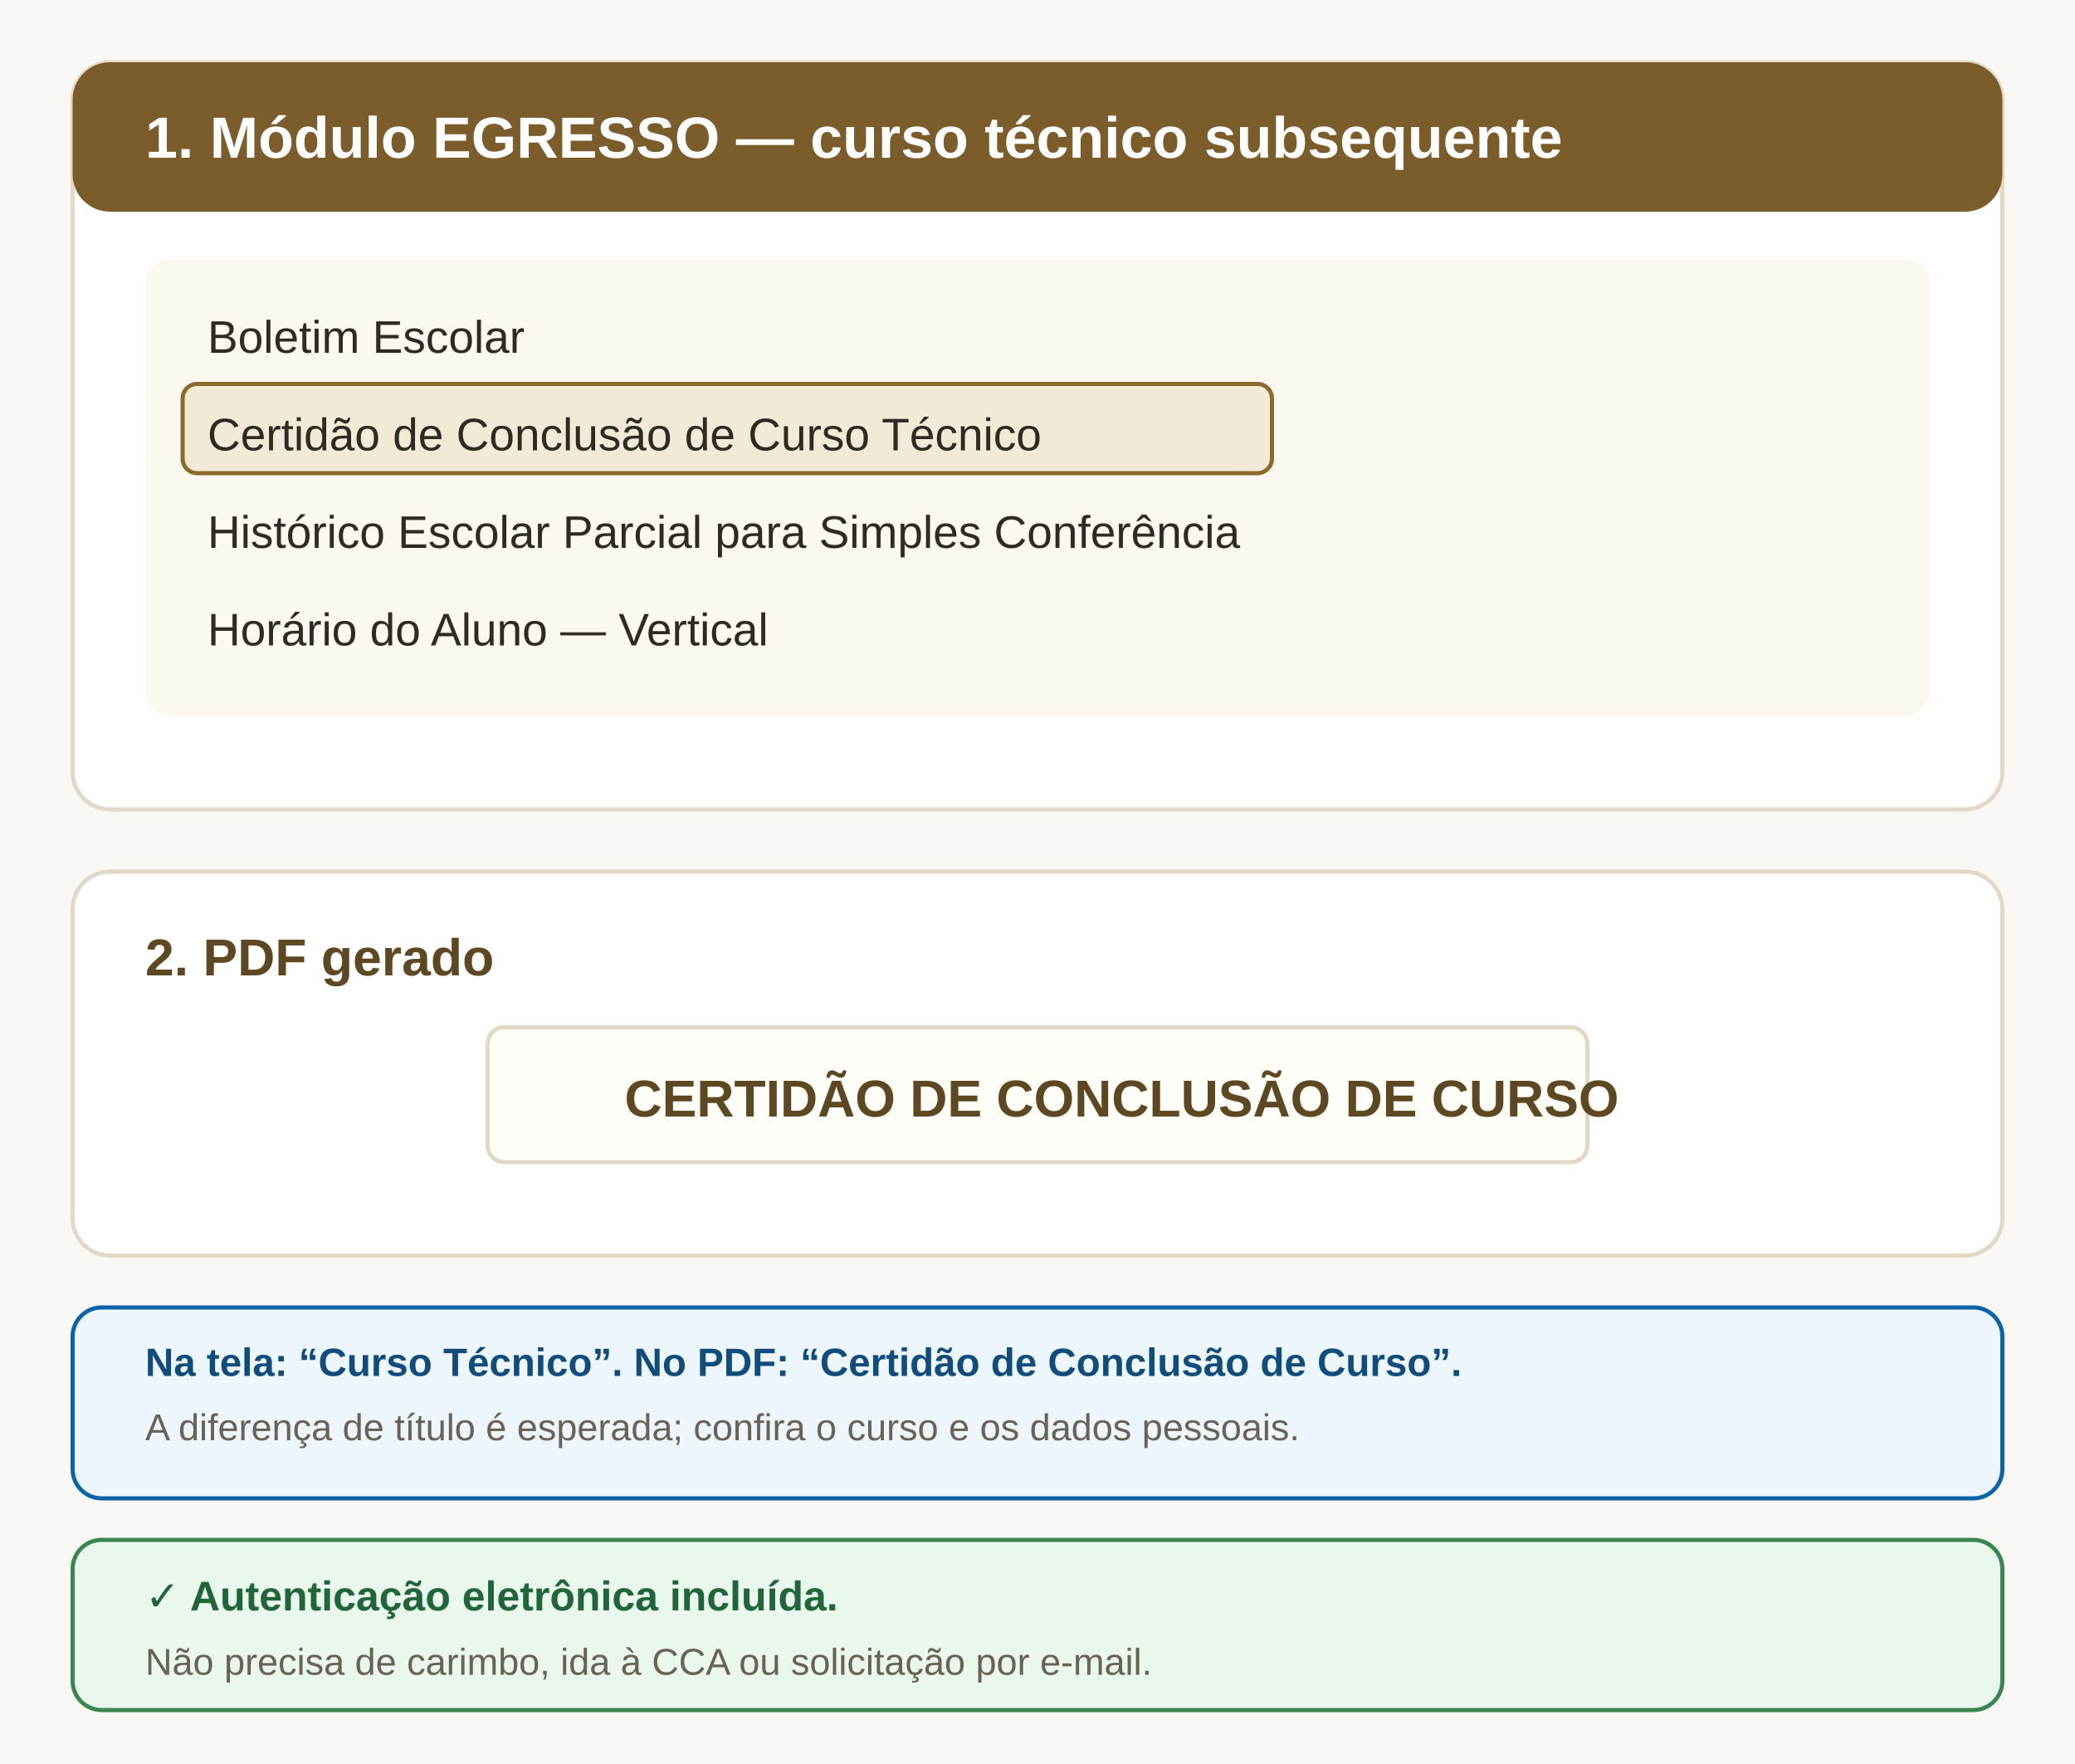
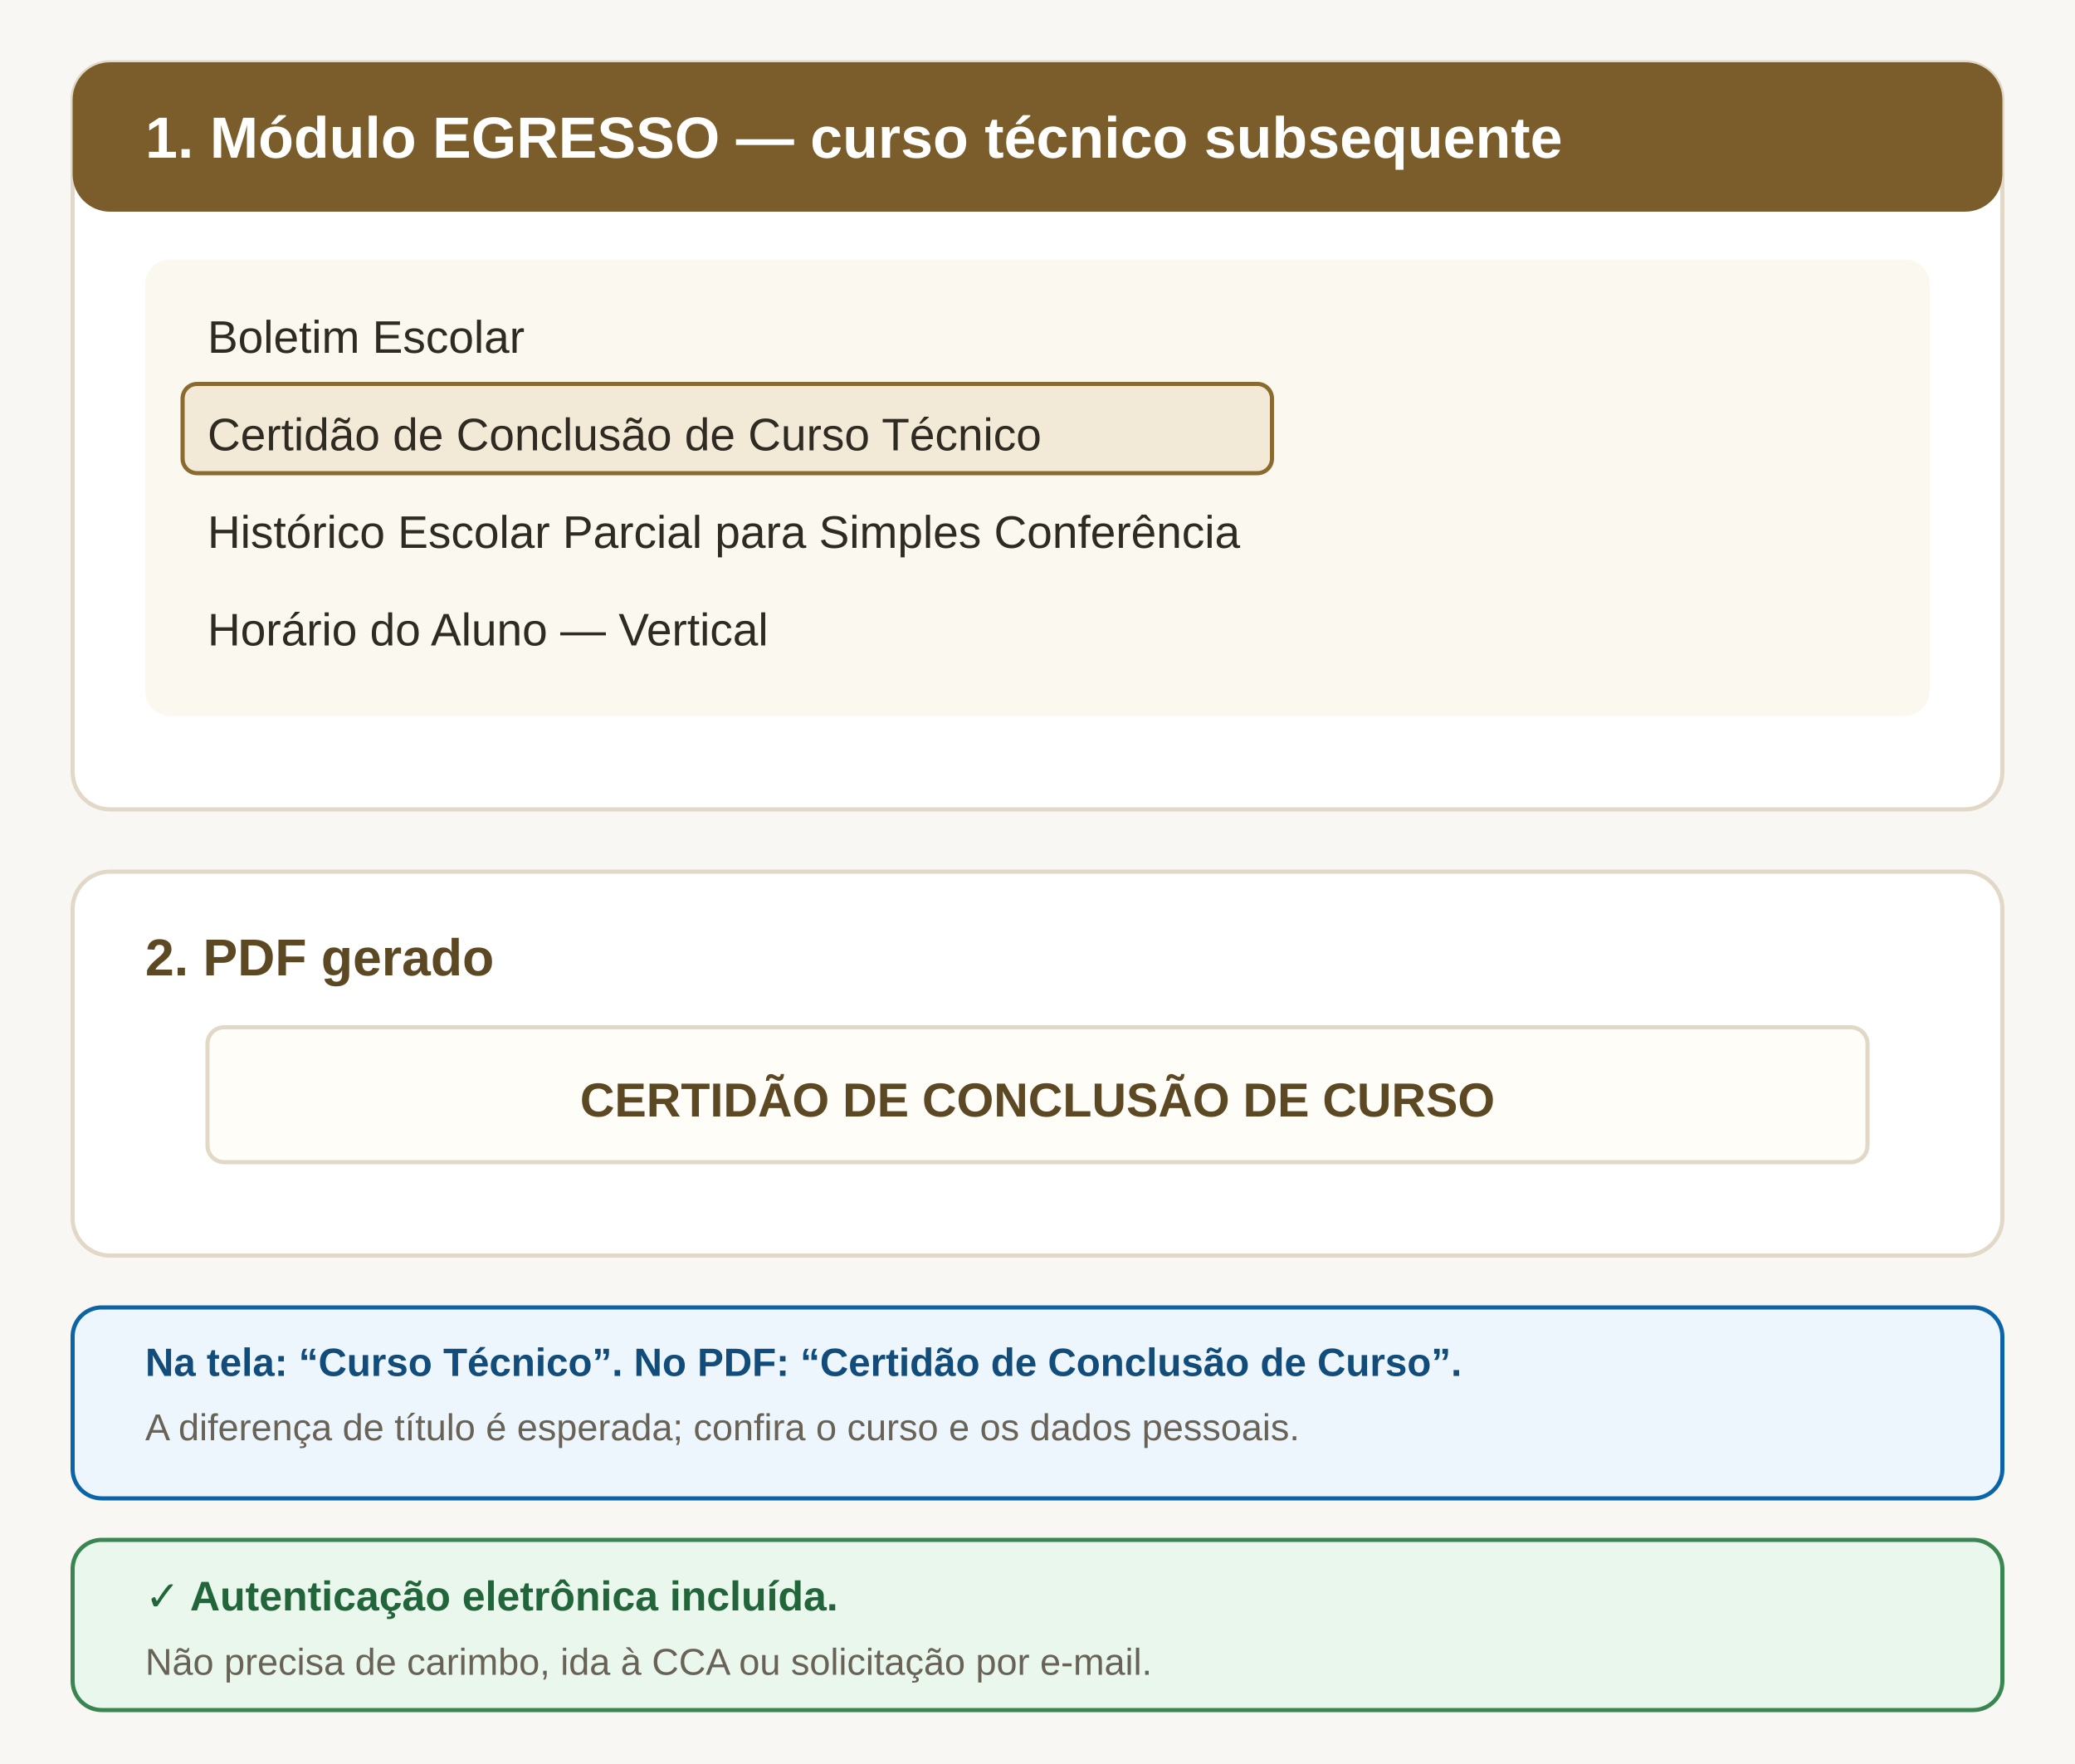
<svg xmlns="http://www.w3.org/2000/svg" width="1000" height="850" viewBox="0 0 1000 850" role="img" aria-labelledby="t d">
  <style>
- .bg{fill:#f8f7f3}.card{fill:#fff;stroke:#e1d8c7;stroke-width:2}.head{fill:#7a5d2a}.soft{fill:#fbf8ef}.selected{fill:#f2ead7;stroke:#8a6a2f;stroke-width:2}.titlebox{fill:#fffdf8;stroke:#e1d8c7;stroke-width:2}.blue{fill:#edf6fc;stroke:#0b63a8;stroke-width:2}.green{fill:#e9f7ed;stroke:#398651;stroke-width:2}.h{font:700 28px Arial,sans-serif;fill:#fff}.t{font:700 25px Arial,sans-serif;fill:#5d4824}.b{font:22px Arial,sans-serif;fill:#2f2b22}.s{font:18px Arial,sans-serif;fill:#696257}.note{font:700 19px Arial,sans-serif;fill:#124c7a}.ok{font:700 20px Arial,sans-serif;fill:#23653a}
+ .bg{fill:#f8f7f3}.card{fill:#fff;stroke:#e1d8c7;stroke-width:2}.head{fill:#7a5d2a}.soft{fill:#fbf8ef}.selected{fill:#f2ead7;stroke:#8a6a2f;stroke-width:2}.titlebox{fill:#fffdf8;stroke:#e1d8c7;stroke-width:2}.blue{fill:#edf6fc;stroke:#0b63a8;stroke-width:2}.green{fill:#e9f7ed;stroke:#398651;stroke-width:2}.h{font:700 28px Arial,sans-serif;fill:#fff}.t{font:700 25px Arial,sans-serif;fill:#5d4824}.docname{font:700 23px Arial,sans-serif;fill:#5d4824;text-anchor:middle}.b{font:22px Arial,sans-serif;fill:#2f2b22}.s{font:18px Arial,sans-serif;fill:#696257}.note{font:700 19px Arial,sans-serif;fill:#124c7a}.ok{font:700 20px Arial,sans-serif;fill:#23653a}
</style>
  <rect class="bg" width="1000" height="850" />
  <rect class="card" x="35" y="30" width="930" height="360" rx="18" />
  <rect class="head" x="35" y="30" width="930" height="72" rx="18" />
  <text class="h" x="70" y="76">1. Módulo EGRESSO — curso técnico subsequente</text>
  <rect class="soft" x="70" y="125" width="860" height="220" rx="12" />
  <text class="b" x="100" y="170">Boletim Escolar</text>
  <rect class="selected" x="88" y="185" width="525" height="43" rx="7" />
  <text class="b" x="100" y="217">Certidão de Conclusão de Curso Técnico</text>
  <text class="b" x="100" y="264">Histórico Escolar Parcial para Simples Conferência</text>
  <text class="b" x="100" y="311">Horário do Aluno — Vertical</text>
  <rect class="card" x="35" y="420" width="930" height="185" rx="18" />
  <text class="t" x="70" y="470">2. PDF gerado</text>
-   <rect class="titlebox" x="235" y="495" width="530" height="65" rx="8" />
-   <text class="t" x="301" y="538">CERTIDÃO DE CONCLUSÃO DE CURSO</text>
+   <rect class="titlebox" x="100" y="495" width="800" height="65" rx="8" />
+   <text class="docname" x="500" y="538">CERTIDÃO DE CONCLUSÃO DE CURSO</text>
  <rect class="blue" x="35" y="630" width="930" height="92" rx="14" />
  <text class="note" x="70" y="663">Na tela: “Curso Técnico”. No PDF: “Certidão de Conclusão de Curso”.</text>
  <text class="s" x="70" y="694">A diferença de título é esperada; confira o curso e os dados pessoais.</text>
  <rect class="green" x="35" y="742" width="930" height="82" rx="14" />
  <text class="ok" x="70" y="776">✓ Autenticação eletrônica incluída.</text>
  <text class="s" x="70" y="807">Não precisa de carimbo, ida à CCA ou solicitação por e-mail.</text>
</svg>
